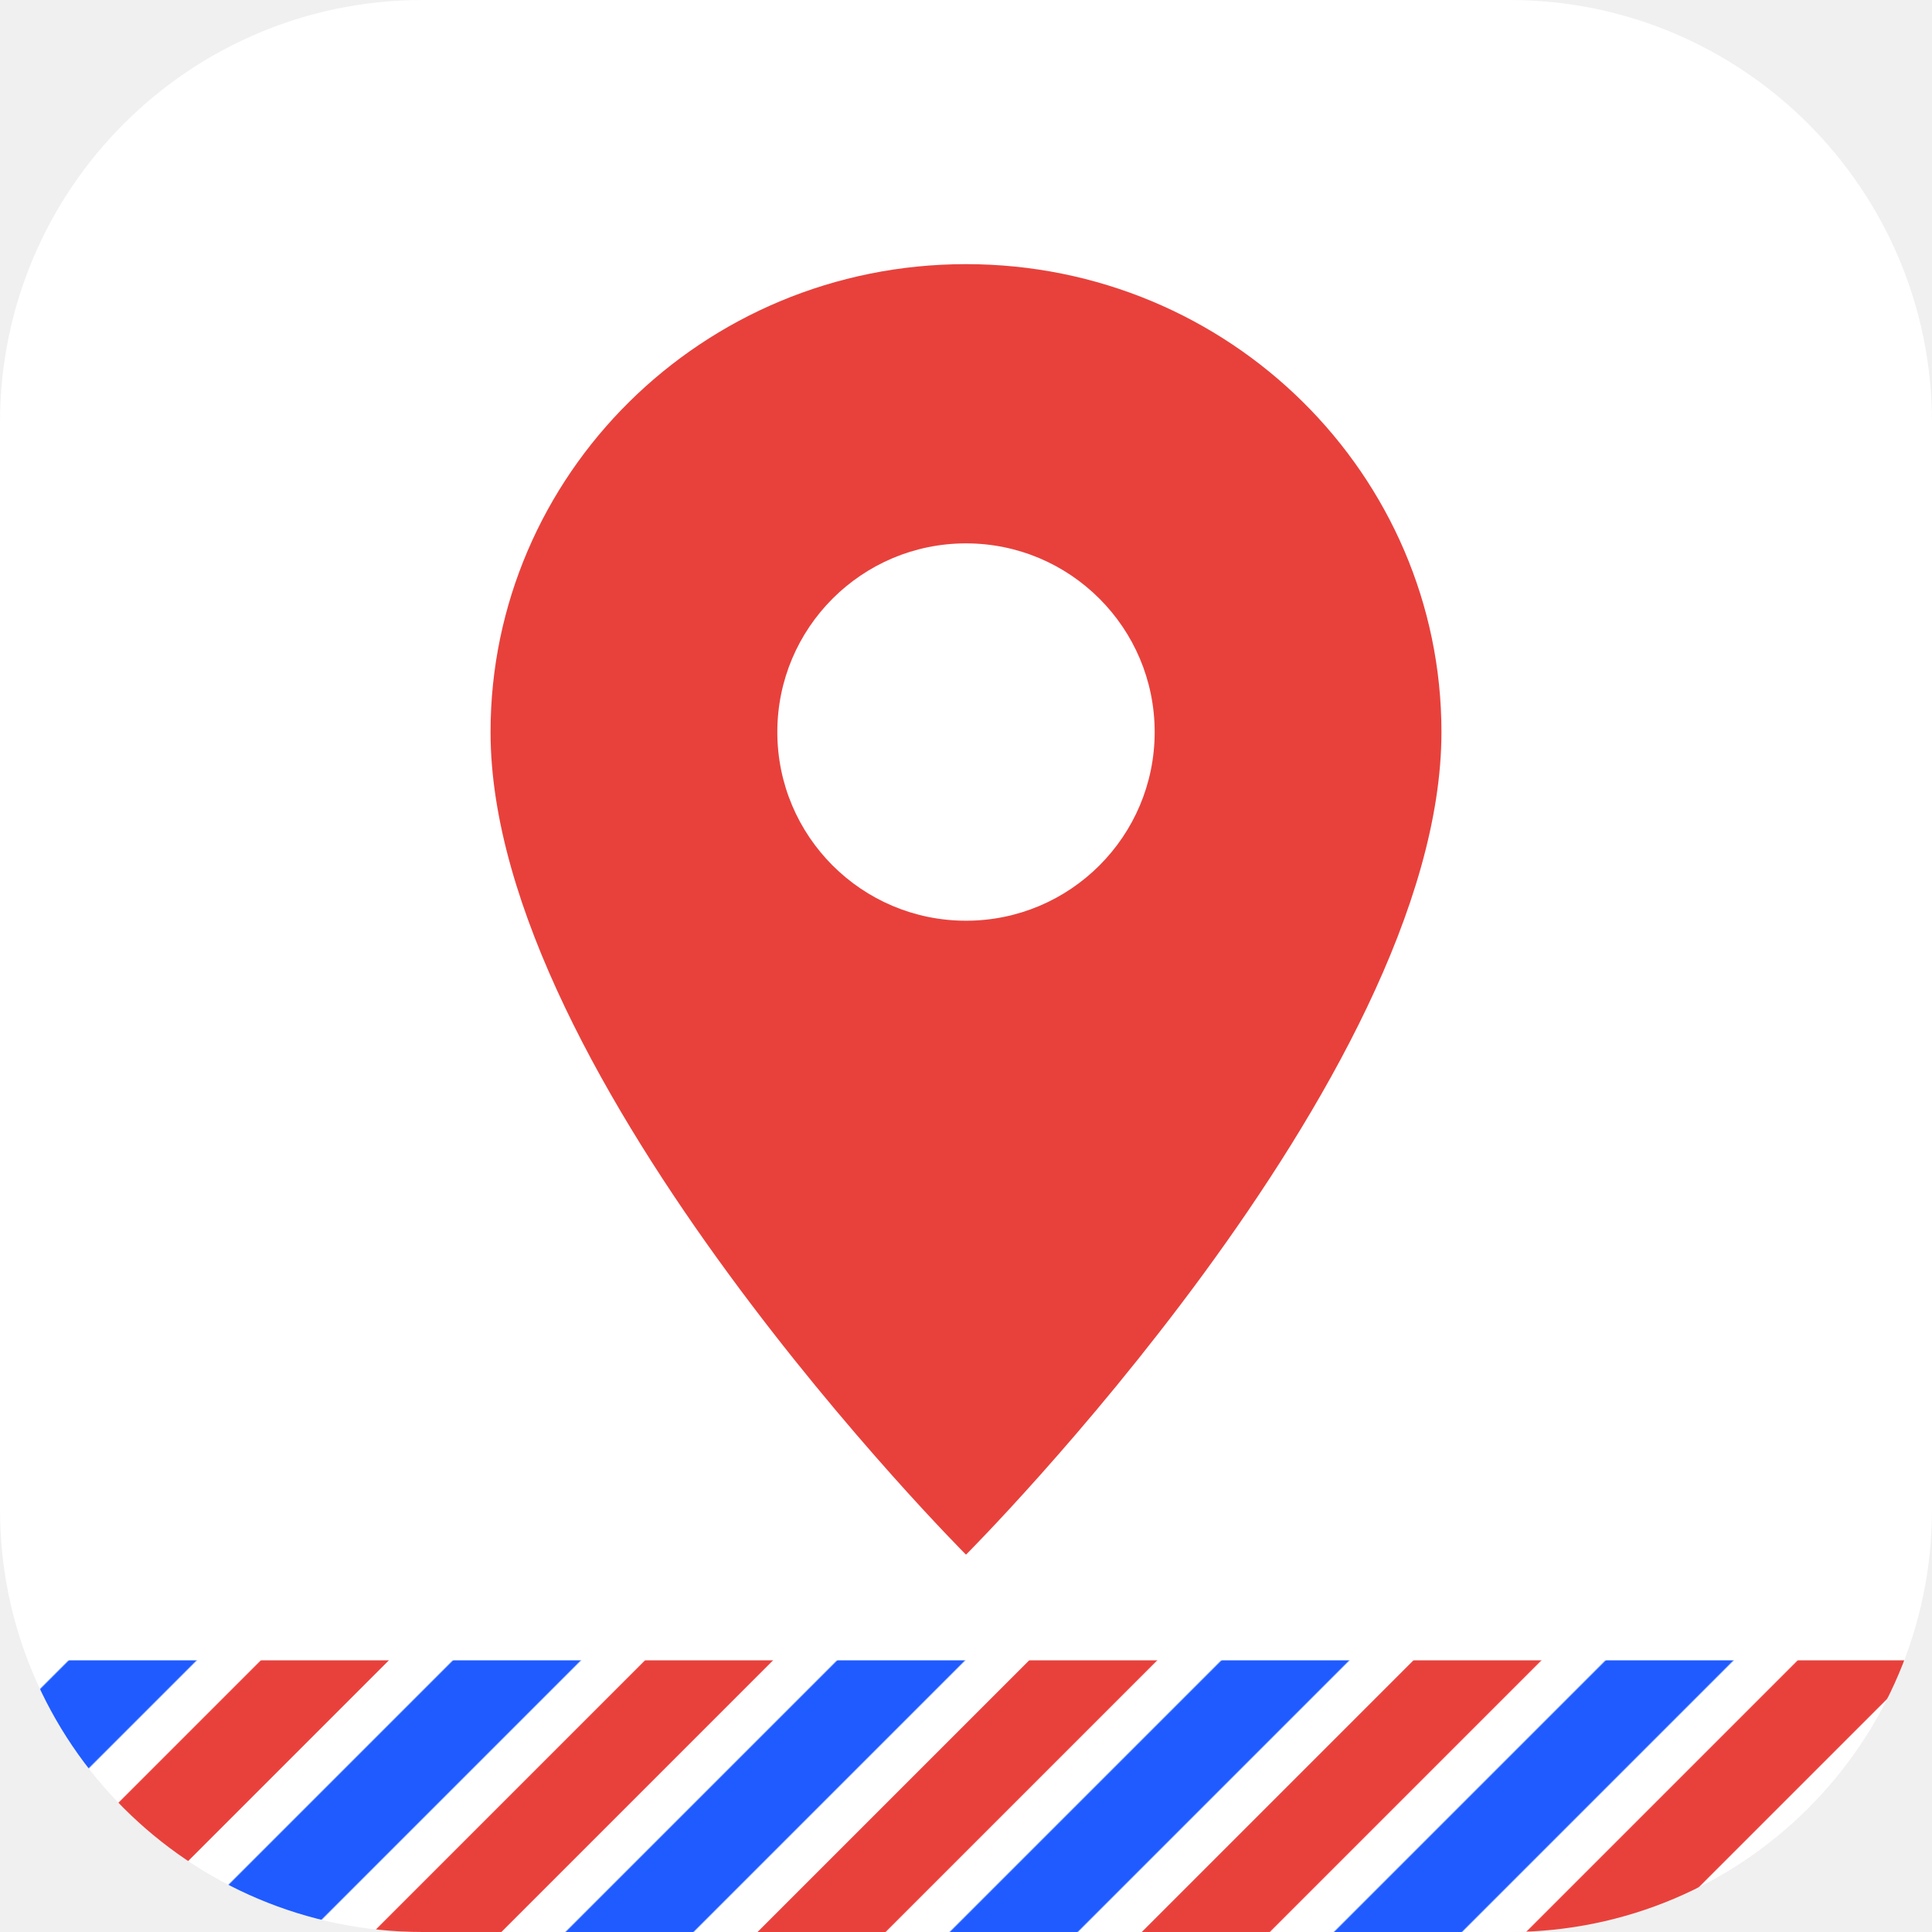
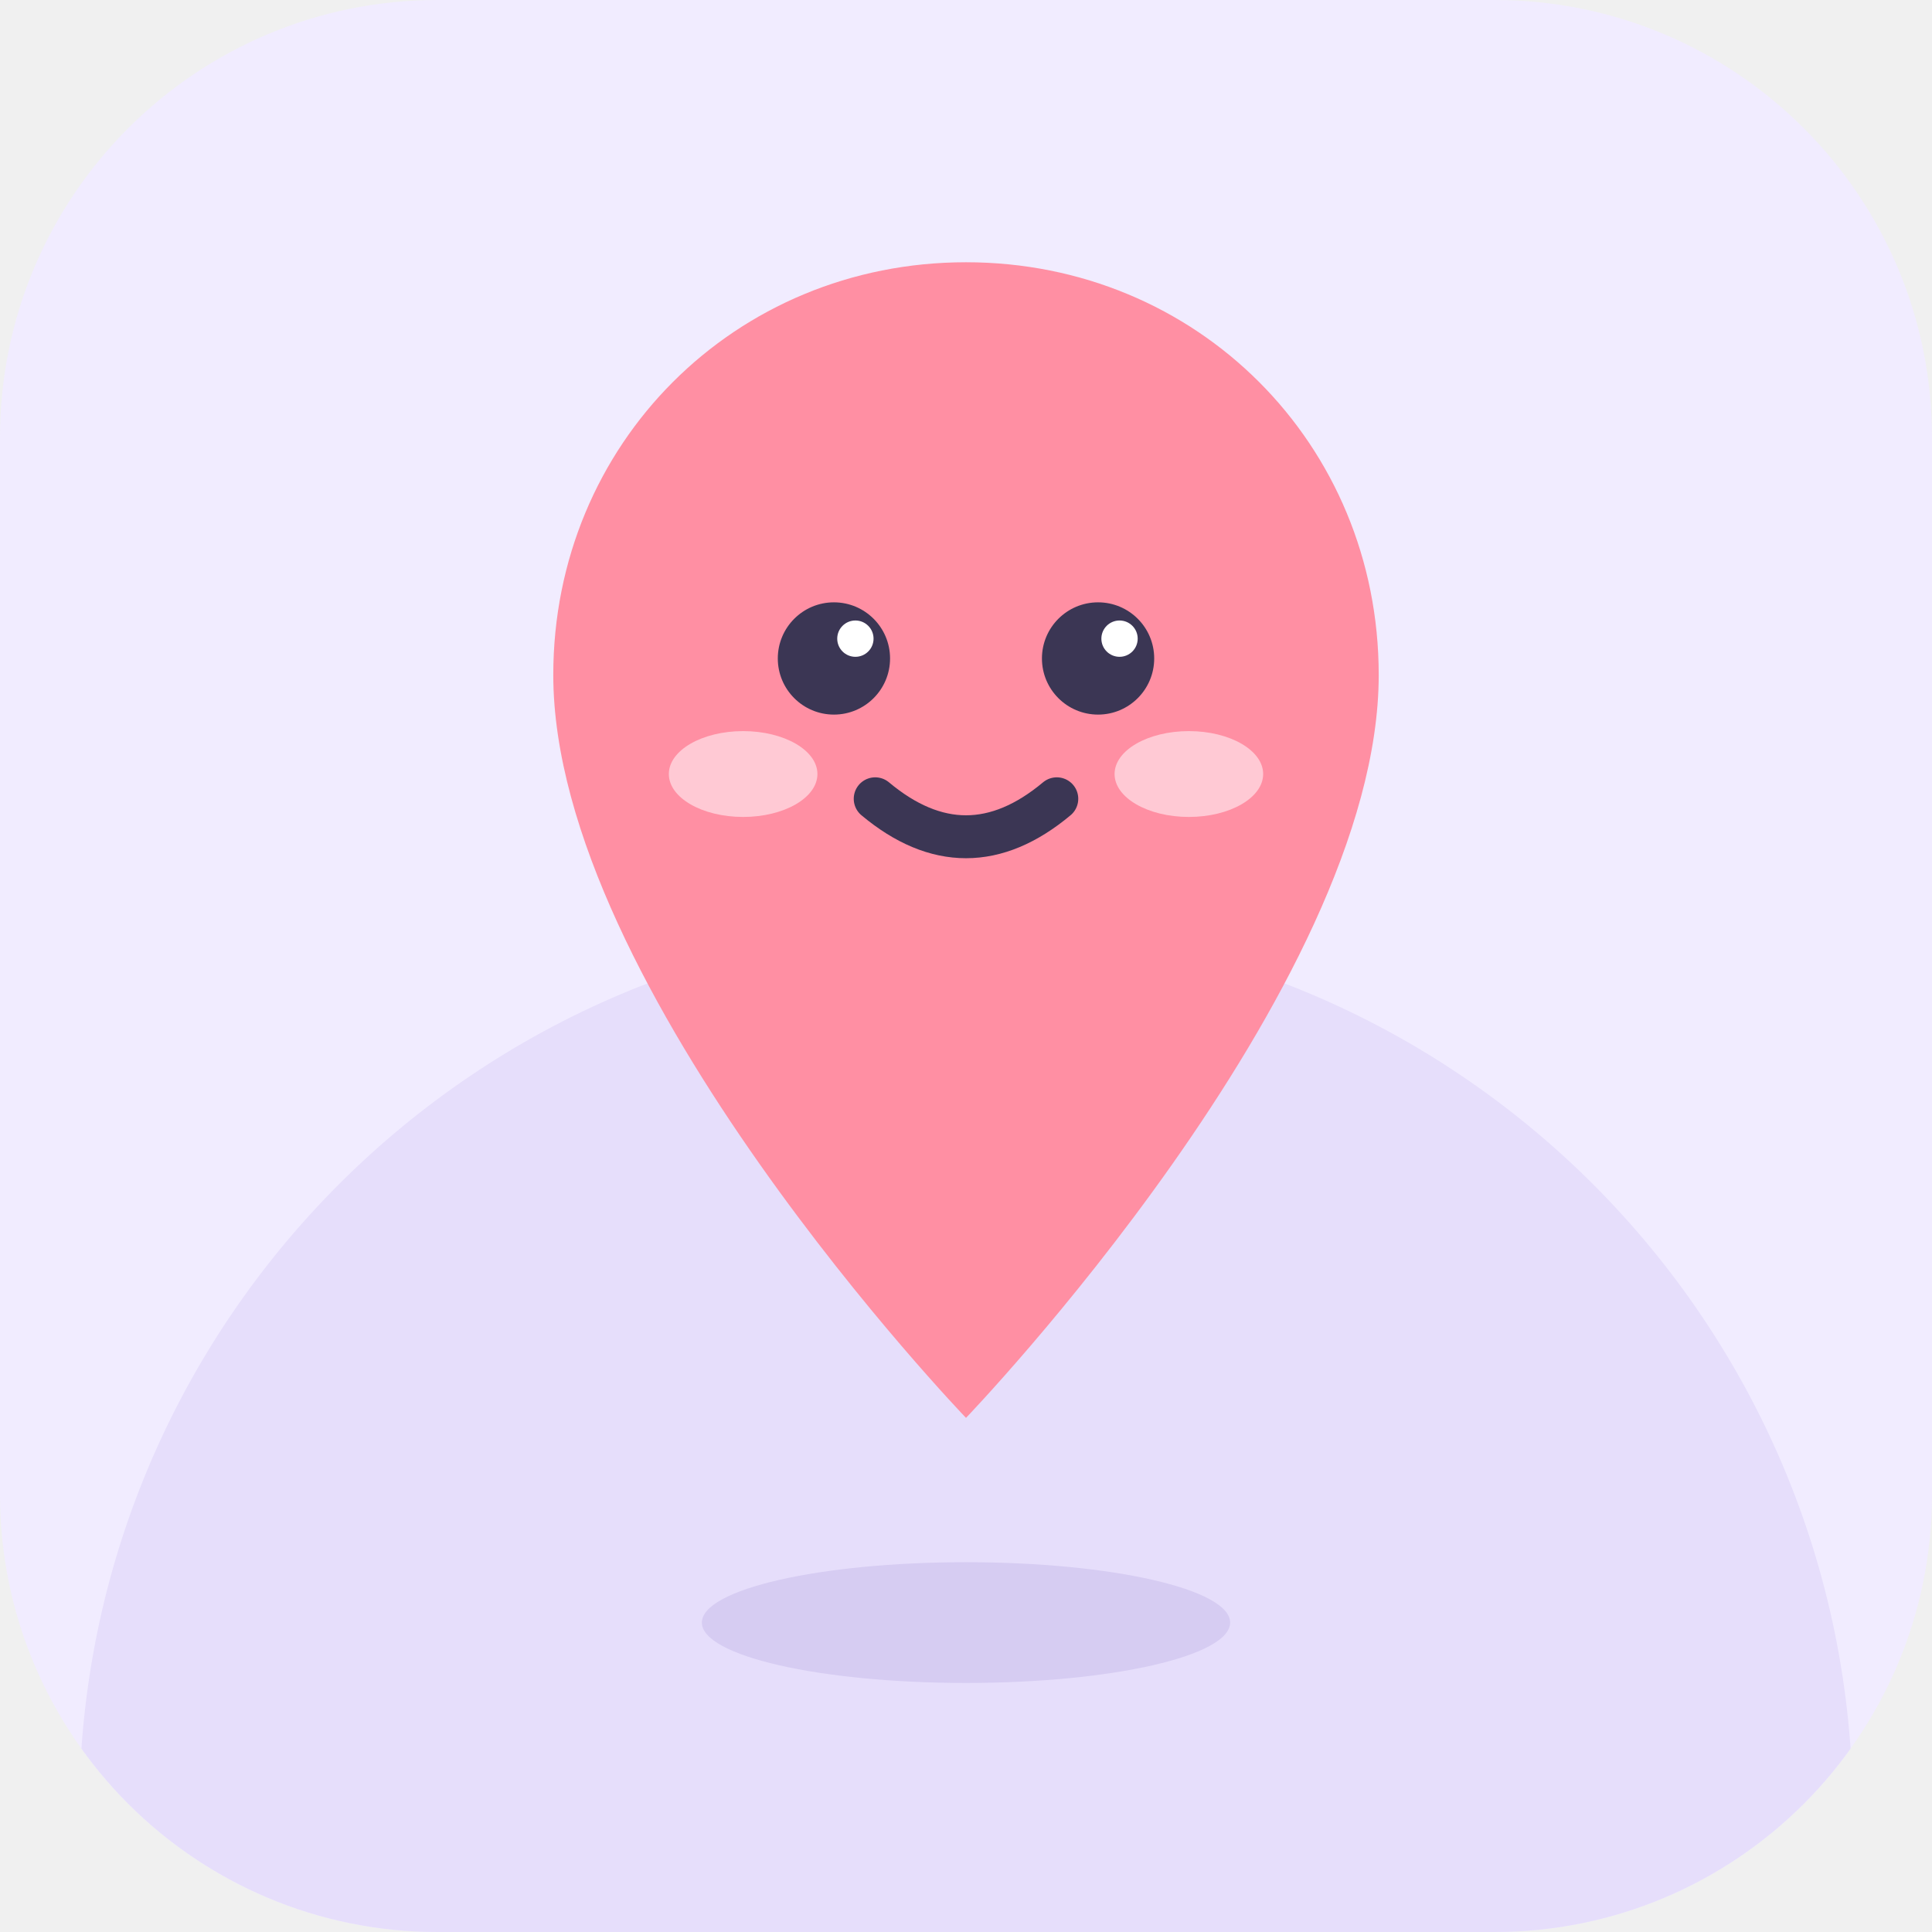
<svg xmlns="http://www.w3.org/2000/svg" viewBox="0 0 512 512">
  <defs>
-     <clipPath id="r">
-       <rect width="512" height="512" rx="112" />
+     <clipPath id="c">
+       <rect width="512" height="512" rx="116" />
    </clipPath>
-     <pattern id="air" width="72" height="72" patternUnits="userSpaceOnUse" patternTransform="rotate(45)">
-       <rect width="24" height="72" fill="#E8413C" />
-       <rect x="36" width="24" height="72" fill="#1F5BFF" />
-     </pattern>
  </defs>
-   <g clip-path="url(#r)">
-     <rect width="512" height="512" fill="#FFFFFF" />
-     <rect y="440" width="512" height="72" fill="url(#air)" />
-     <path d="M256 70c-70 0-126 56-126 124 0 92 126 218 126 218s126-126 126-218c0-68-56-124-126-124z" fill="#E8413C" />
-     <circle cx="256" cy="194" r="50" fill="#FFFFFF" />
+   <g clip-path="url(#c)">
+     <rect width="512" height="512" fill="#F1ECFF" />
+     <circle cx="256" cy="480" r="235" fill="#E6DEFB" />
+     <ellipse cx="256" cy="430" rx="70" ry="16" fill="#D6CCF2" />
+   </g>
+   <g transform="translate(116 52) scale(4.375)">
+     <path d="M32 4C18 4 7 15 7 29c0 19 25 45 25 45s25-26 25-45C57 15 46 4 32 4z" fill="#FF8FA3" />
+     <ellipse cx="18.5" cy="35" rx="4.5" ry="2.6" fill="#FFC9D4" />
+     <ellipse cx="45.5" cy="35" rx="4.5" ry="2.6" fill="#FFC9D4" />
+     <circle cx="24" cy="28" r="3.4" fill="#3B3654" />
+     <circle cx="40" cy="28" r="3.4" fill="#3B3654" />
+     <circle cx="25.3" cy="26.8" r="1.1" fill="#fff" />
+     <circle cx="41.3" cy="26.8" r="1.1" fill="#fff" />
+     <path d="M26.5 36.5q5.5 4.6 11 0" stroke="#3B3654" stroke-width="2.6" fill="none" stroke-linecap="round" />
  </g>
</svg>
